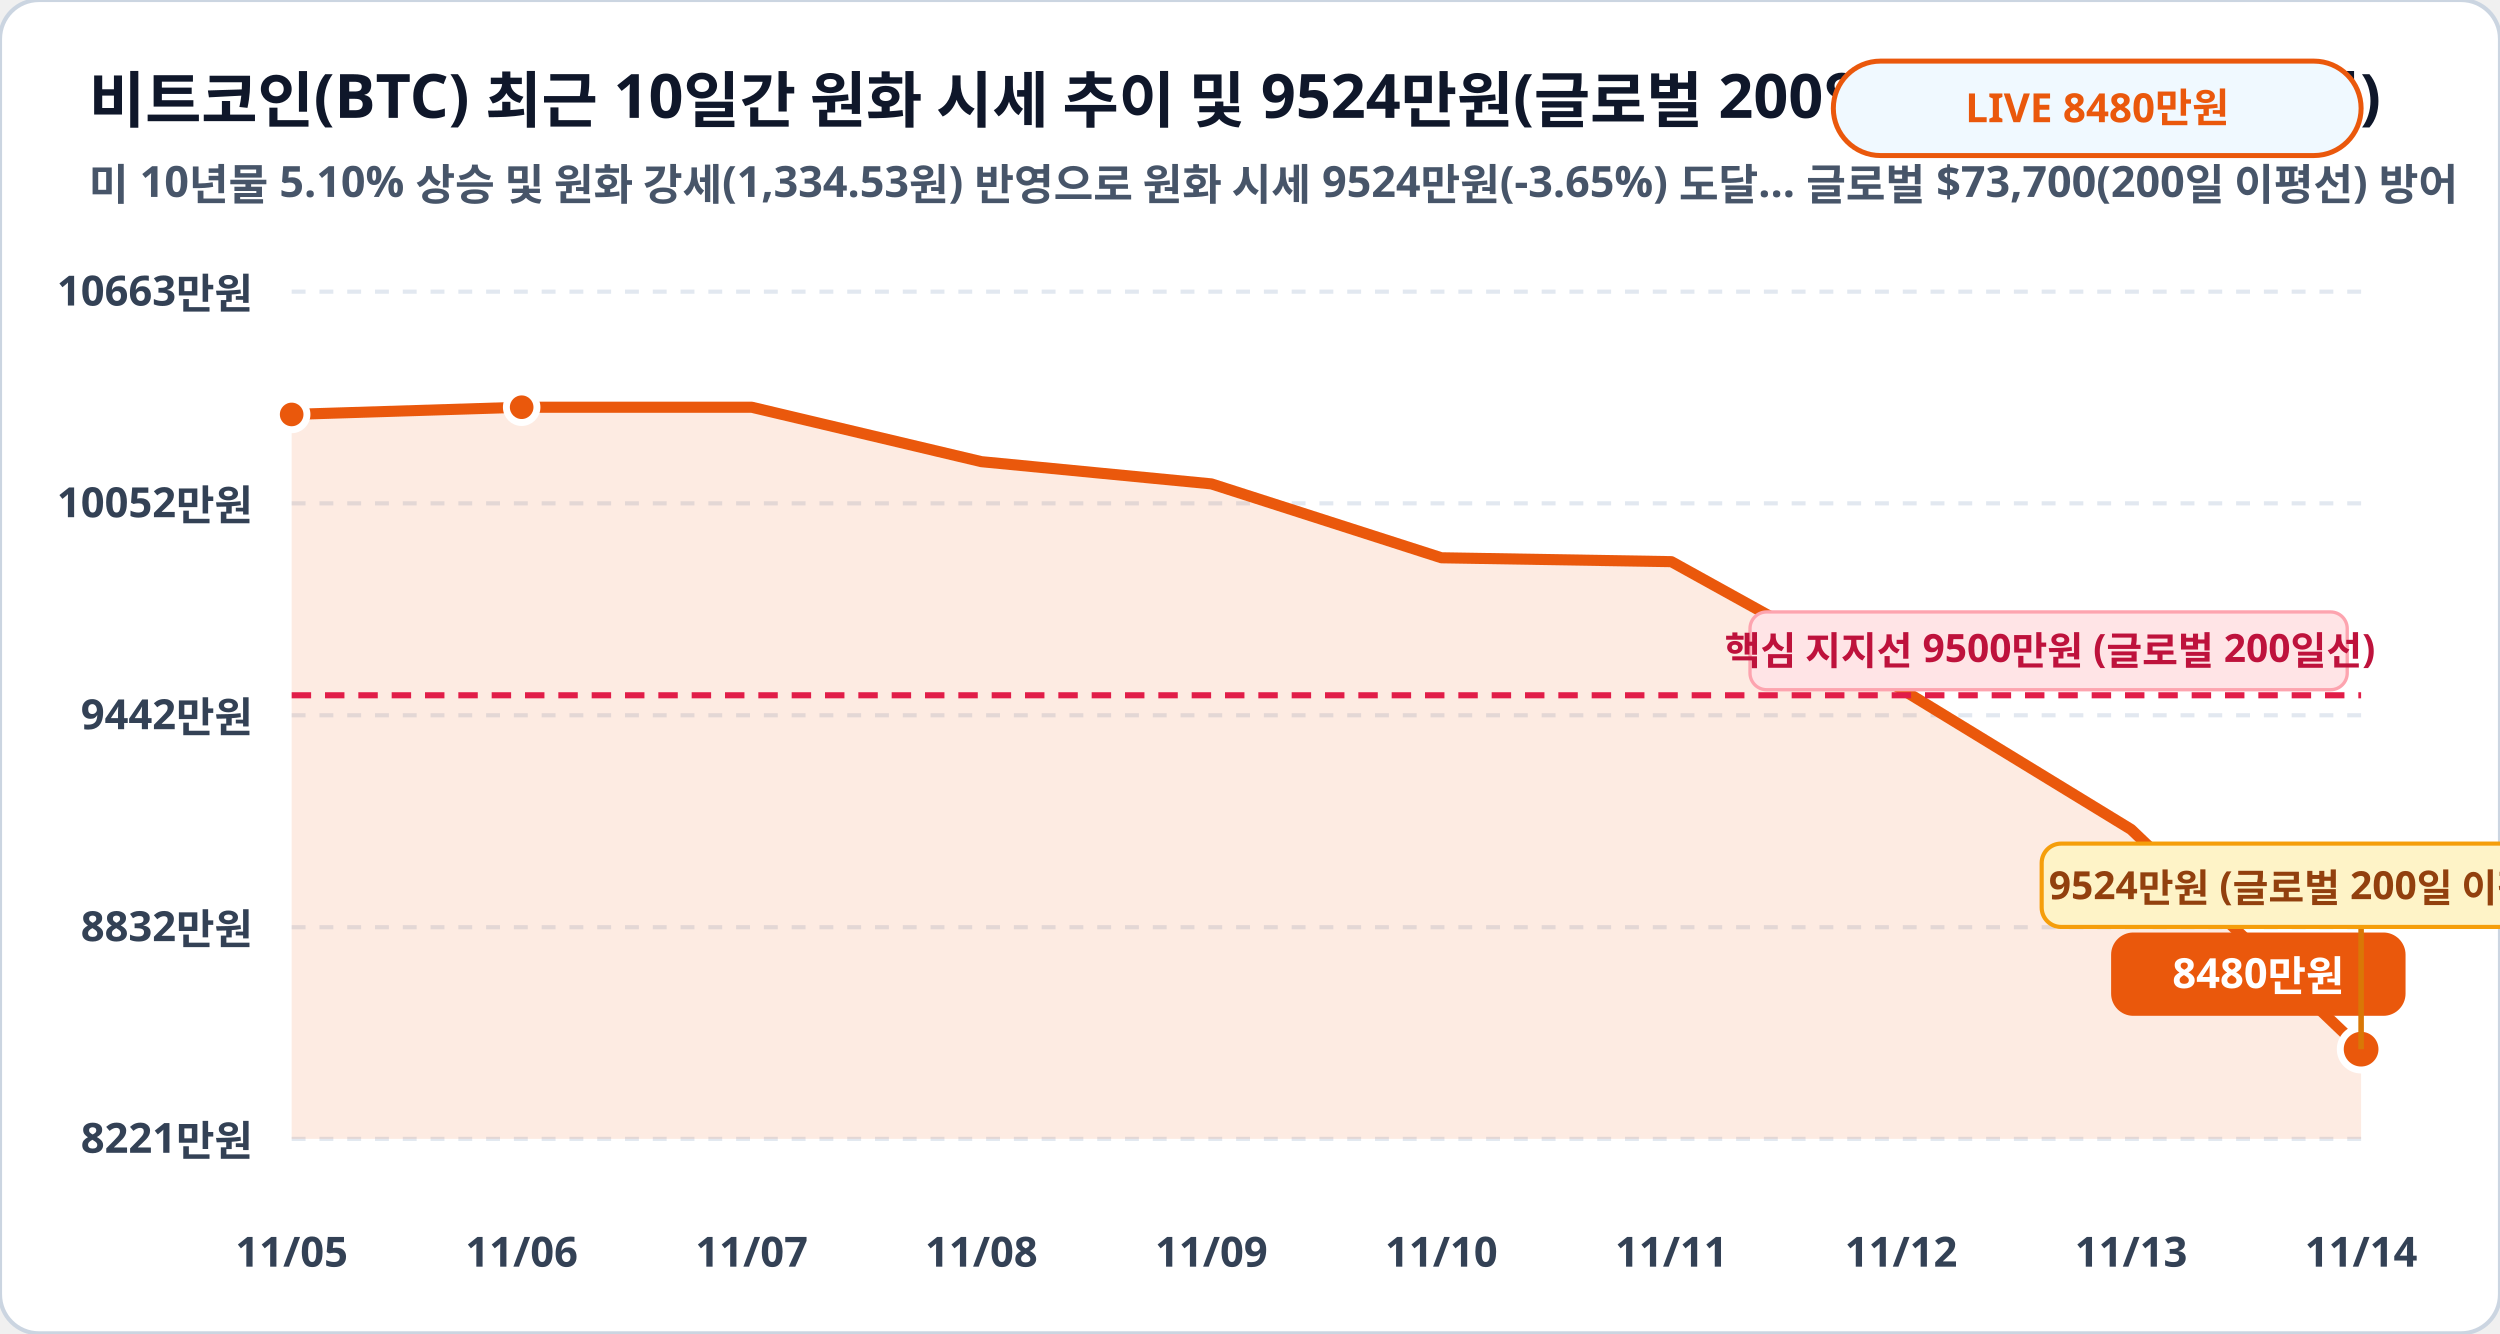
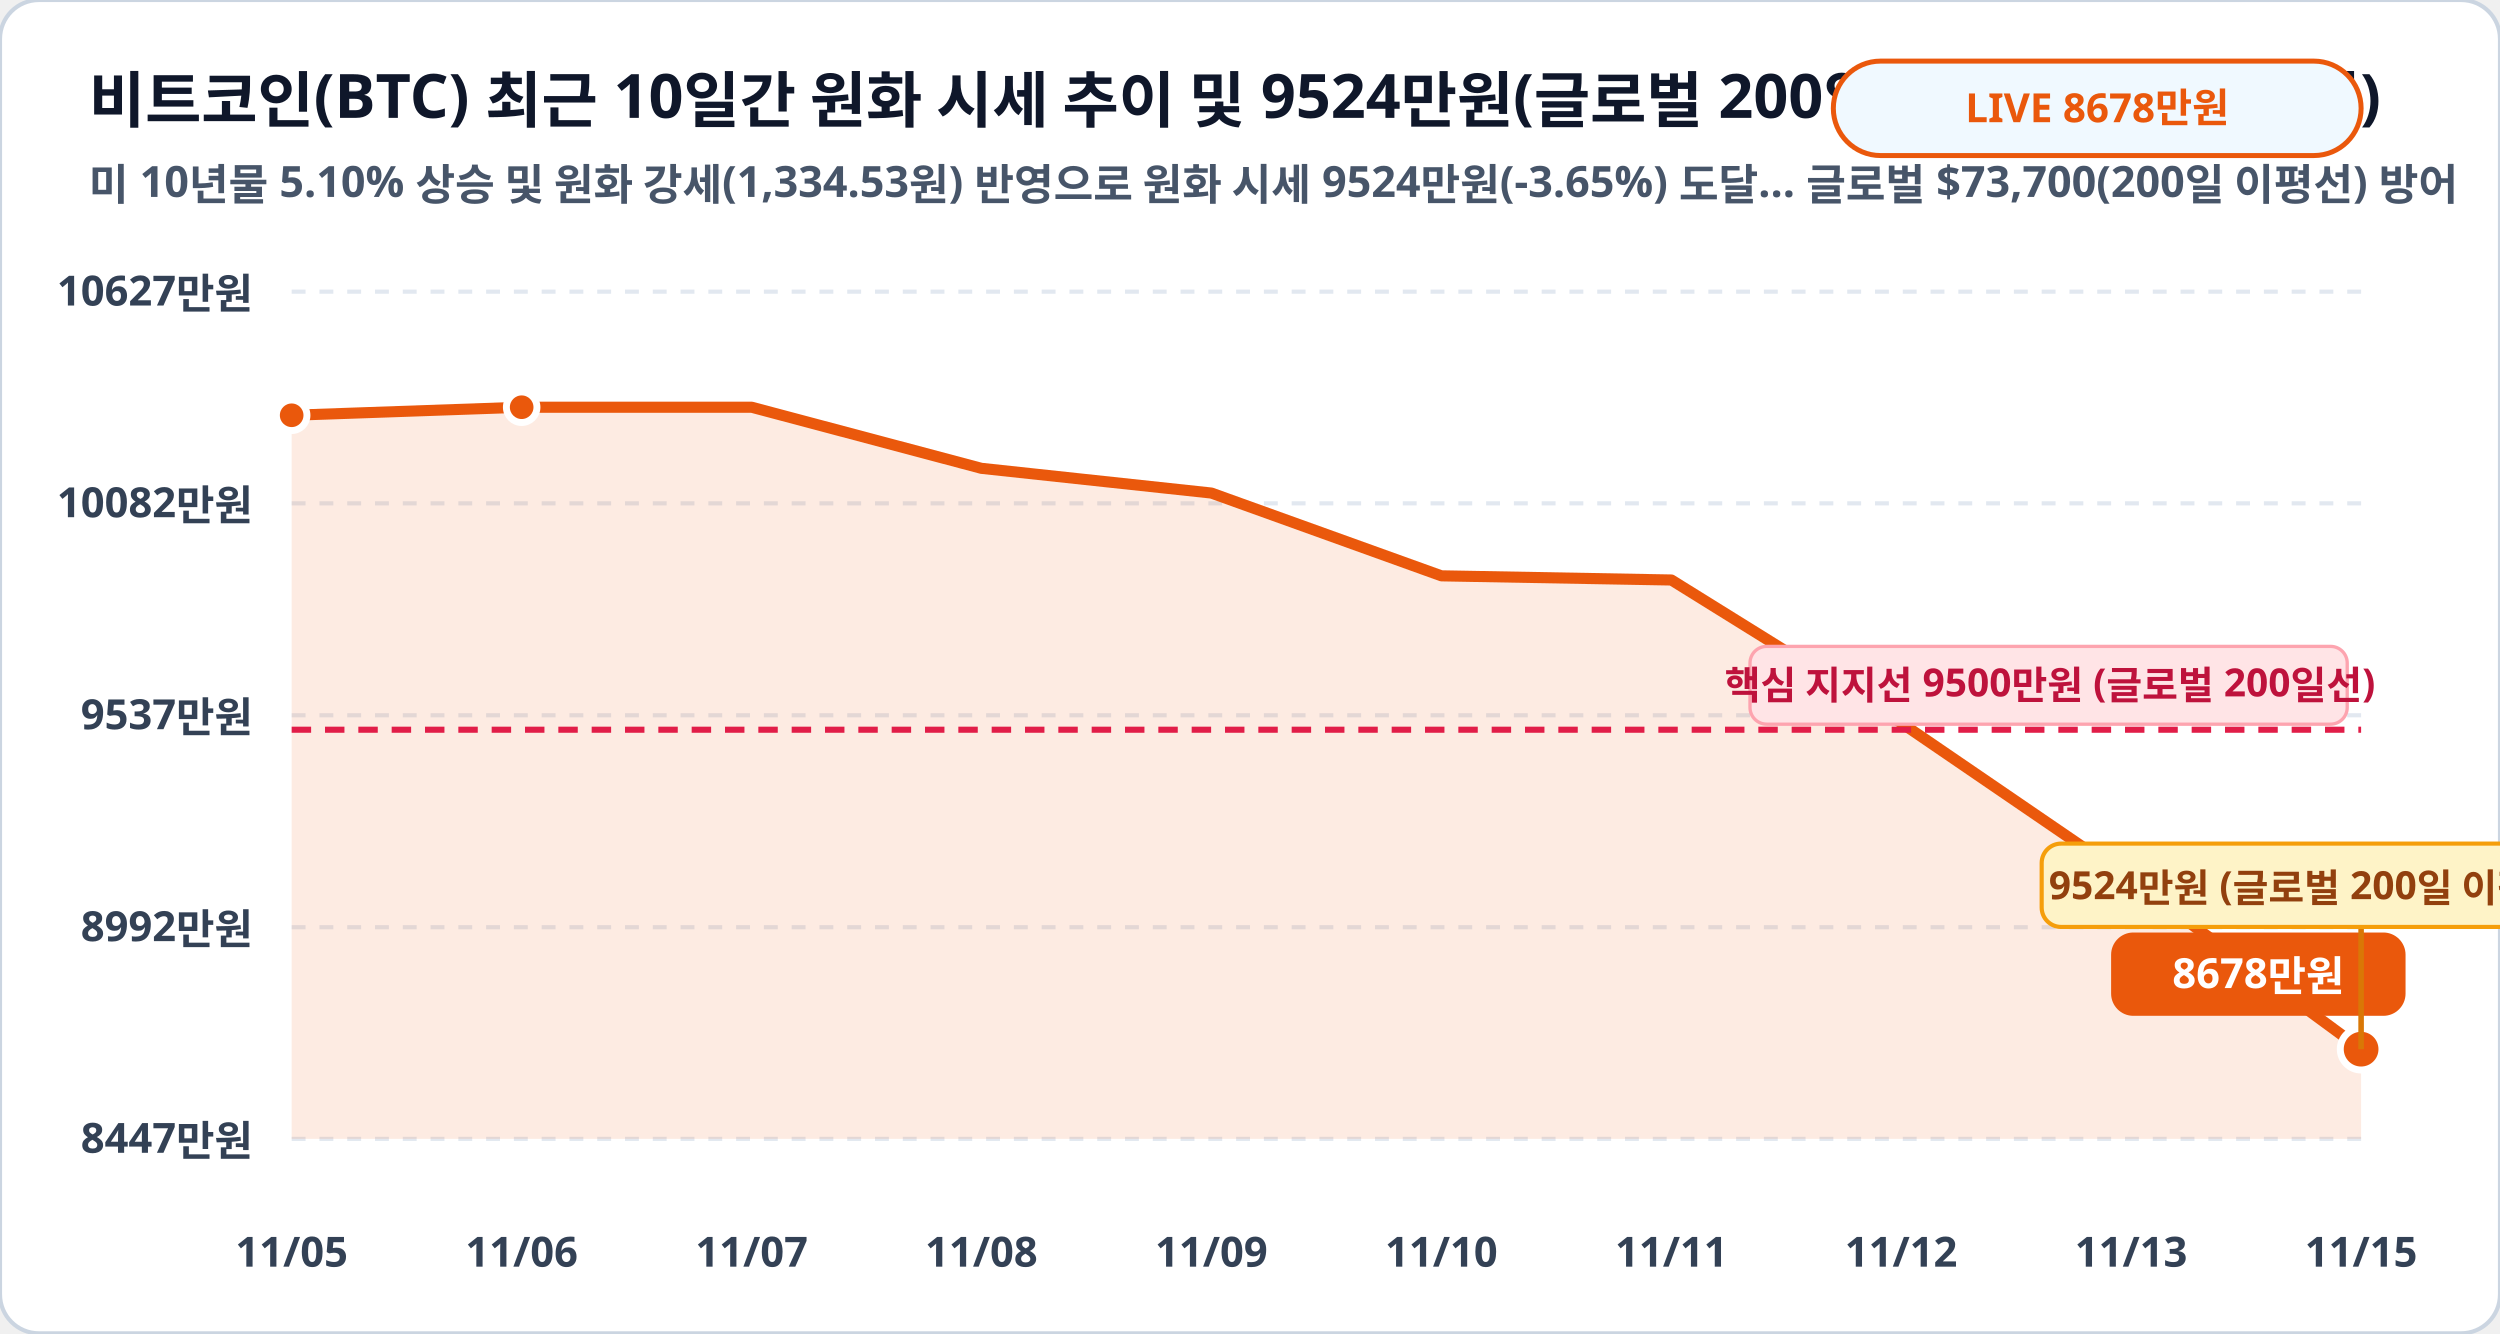
<svg xmlns="http://www.w3.org/2000/svg" viewBox="0 0 900 480" width="100%" height="100%">
  <rect width="900" height="480" rx="14" fill="#ffffff" stroke="#cbd5e1" stroke-width="1.5" />
  <text x="32" y="44" fill="#0f172a" font-family="Pretendard, sans-serif" font-size="22" font-weight="900">비트코인(BTC) 최근 10일간 원화 시세 추이 및 9524만원(글로벌 200일선) 지지 구간 (만원)</text>
  <text x="32" y="72" fill="#475569" font-family="Pretendard, sans-serif" font-size="15.5" font-weight="600">미 10년물 5.10% 상승 및 원화 강세(1,334.53원) 반영으로 원화 시세 9524만원(-3.65%) 도달… 글로벌 $73,700(200일 이평선) 방어</text>
  <rect x="660" y="22" width="190" height="34" rx="17" fill="#f0f9ff" stroke="#ea580c" stroke-width="1.8" />
-   <text x="755" y="44" fill="#ea580c" font-family="Pretendard, sans-serif" font-size="14.5" font-weight="800" text-anchor="middle">LIVE 8480만원</text>
+   <text x="755" y="44" fill="#ea580c" font-family="Pretendard, sans-serif" font-size="14.5" font-weight="800" text-anchor="middle">LIVE 8678만원</text>
  <line x1="105" y1="105.0" x2="850" y2="105.0" stroke="#e2e8f0" stroke-width="1.5" stroke-dasharray="5,5" />
-   <text x="91" y="110.0" fill="#334155" font-family="Pretendard, sans-serif" font-size="15" font-weight="700" text-anchor="end">10663만원</text>
+   <text x="91" y="110.0" fill="#334155" font-family="Pretendard, sans-serif" font-size="15" font-weight="700" text-anchor="end">10627만원</text>
  <line x1="105" y1="181.2" x2="850" y2="181.2" stroke="#e2e8f0" stroke-width="1.5" stroke-dasharray="5,5" />
-   <text x="91" y="186.2" fill="#334155" font-family="Pretendard, sans-serif" font-size="15" font-weight="700" text-anchor="end">10052만원</text>
+   <text x="91" y="186.2" fill="#334155" font-family="Pretendard, sans-serif" font-size="15" font-weight="700" text-anchor="end">10082만원</text>
  <line x1="105" y1="257.5" x2="850" y2="257.5" stroke="#e2e8f0" stroke-width="1.5" stroke-dasharray="5,5" />
-   <text x="91" y="262.5" fill="#334155" font-family="Pretendard, sans-serif" font-size="15" font-weight="700" text-anchor="end">9442만원</text>
+   <text x="91" y="262.5" fill="#334155" font-family="Pretendard, sans-serif" font-size="15" font-weight="700" text-anchor="end">9537만원</text>
  <line x1="105" y1="333.8" x2="850" y2="333.8" stroke="#e2e8f0" stroke-width="1.5" stroke-dasharray="5,5" />
-   <text x="91" y="338.8" fill="#334155" font-family="Pretendard, sans-serif" font-size="15" font-weight="700" text-anchor="end">8832만원</text>
+   <text x="91" y="338.8" fill="#334155" font-family="Pretendard, sans-serif" font-size="15" font-weight="700" text-anchor="end">8992만원</text>
  <line x1="105" y1="410.0" x2="850" y2="410.0" stroke="#e2e8f0" stroke-width="1.5" stroke-dasharray="5,5" />
-   <text x="91" y="415.0" fill="#334155" font-family="Pretendard, sans-serif" font-size="15" font-weight="700" text-anchor="end">8221만원</text>
-   <polygon points="105.0,410.0 105.0,149.2 187.8,146.6 270.6,146.6 353.3,166.2 436.1,174.2 518.9,200.8 601.7,202.2 684.4,248.0 767.2,298.6 850.0,377.7 850.0,410.0" fill="#ea580c" fill-opacity="0.12" />
-   <polyline fill="none" stroke="#ea580c" stroke-width="4" stroke-linecap="round" stroke-linejoin="round" points="105.0,149.2 187.8,146.6 270.6,146.6 353.3,166.2 436.1,174.2 518.9,200.8 601.7,202.2 684.4,248.0 767.2,298.6 850.0,377.7" />
-   <line x1="105" y1="250.3" x2="850" y2="250.3" stroke="#e11d48" stroke-width="2.2" stroke-dasharray="7,5" />
-   <rect x="630" y="220.3" width="215" height="28" rx="6" fill="#ffe4e6" stroke="#fda4af" stroke-width="1.2" />
-   <text x="738" y="239.3" fill="#be123c" font-family="Pretendard, sans-serif" font-size="14" font-weight="800" text-anchor="middle">핵심 지지선 9500만원 (글로벌 200일선)</text>
-   <circle cx="105.0" cy="149.2" r="5.5" fill="#ea580c" stroke="#ffffff" stroke-width="2.5" />
+   <text x="91" y="415.0" fill="#334155" font-family="Pretendard, sans-serif" font-size="15" font-weight="700" text-anchor="end">8447만원</text>
+   <polygon points="105.0,410.0 105.0,149.5 187.8,146.6 270.6,146.6 353.3,168.6 436.1,177.5 518.9,207.3 601.7,208.8 684.4,260.2 767.2,316.8 850.0,377.7 850.0,410.0" fill="#ea580c" fill-opacity="0.12" />
+   <polyline fill="none" stroke="#ea580c" stroke-width="4" stroke-linecap="round" stroke-linejoin="round" points="105.0,149.5 187.8,146.6 270.6,146.6 353.3,168.6 436.1,177.5 518.9,207.3 601.7,208.8 684.4,260.2 767.2,316.8 850.0,377.7" />
+   <line x1="105" y1="262.7" x2="850" y2="262.7" stroke="#e11d48" stroke-width="2.2" stroke-dasharray="7,5" />
+   <rect x="630" y="232.7" width="215" height="28" rx="6" fill="#ffe4e6" stroke="#fda4af" stroke-width="1.2" />
+   <text x="738" y="251.7" fill="#be123c" font-family="Pretendard, sans-serif" font-size="14" font-weight="800" text-anchor="middle">핵심 지지선 9500만원 (글로벌 200일선)</text>
+   <circle cx="105.0" cy="149.5" r="5.5" fill="#ea580c" stroke="#ffffff" stroke-width="2.5" />
  <circle cx="187.8" cy="146.6" r="5.5" fill="#ea580c" stroke="#ffffff" stroke-width="2.5" />
  <circle cx="850.0" cy="377.7" r="7.5" fill="#ea580c" stroke="#ffffff" stroke-width="2.5" />
  <rect x="760.0" y="335.7" width="106" height="30" rx="8" fill="#ea580c" />
-   <text x="813.0" y="355.7" fill="#ffffff" font-family="Pretendard, sans-serif" font-size="15" font-weight="800" text-anchor="middle">8480만원</text>
+   <text x="813.0" y="355.7" fill="#ffffff" font-family="Pretendard, sans-serif" font-size="15" font-weight="800" text-anchor="middle">8678만원</text>
  <line x1="850.0" y1="377.7" x2="850.0" y2="333.7" stroke="#d97706" stroke-width="2" />
  <rect x="735.0" y="303.7" width="230" height="30" rx="7" fill="#fef3c7" stroke="#f59e0b" stroke-width="1.5" />
  <text x="850.0" y="323.7" fill="#92400e" font-family="Pretendard, sans-serif" font-size="14" font-weight="800" text-anchor="middle">9524만원 (글로벌 200일 이평선 지지!)</text>
  <text x="105.0" y="456" fill="#334155" font-family="Pretendard, sans-serif" font-size="15" font-weight="700" text-anchor="middle">11/05</text>
  <text x="187.8" y="456" fill="#334155" font-family="Pretendard, sans-serif" font-size="15" font-weight="700" text-anchor="middle">11/06</text>
  <text x="270.6" y="456" fill="#334155" font-family="Pretendard, sans-serif" font-size="15" font-weight="700" text-anchor="middle">11/07</text>
  <text x="353.3" y="456" fill="#334155" font-family="Pretendard, sans-serif" font-size="15" font-weight="700" text-anchor="middle">11/08</text>
  <text x="436.1" y="456" fill="#334155" font-family="Pretendard, sans-serif" font-size="15" font-weight="700" text-anchor="middle">11/09</text>
  <text x="518.9" y="456" fill="#334155" font-family="Pretendard, sans-serif" font-size="15" font-weight="700" text-anchor="middle">11/10</text>
  <text x="601.7" y="456" fill="#334155" font-family="Pretendard, sans-serif" font-size="15" font-weight="700" text-anchor="middle">11/11</text>
  <text x="684.4" y="456" fill="#334155" font-family="Pretendard, sans-serif" font-size="15" font-weight="700" text-anchor="middle">11/12</text>
  <text x="767.2" y="456" fill="#334155" font-family="Pretendard, sans-serif" font-size="15" font-weight="700" text-anchor="middle">11/13</text>
-   <text x="850.0" y="456" fill="#334155" font-family="Pretendard, sans-serif" font-size="15" font-weight="700" text-anchor="middle">11/14</text>
+   <text x="850.0" y="456" fill="#334155" font-family="Pretendard, sans-serif" font-size="15" font-weight="700" text-anchor="middle">11/15</text>
</svg>
